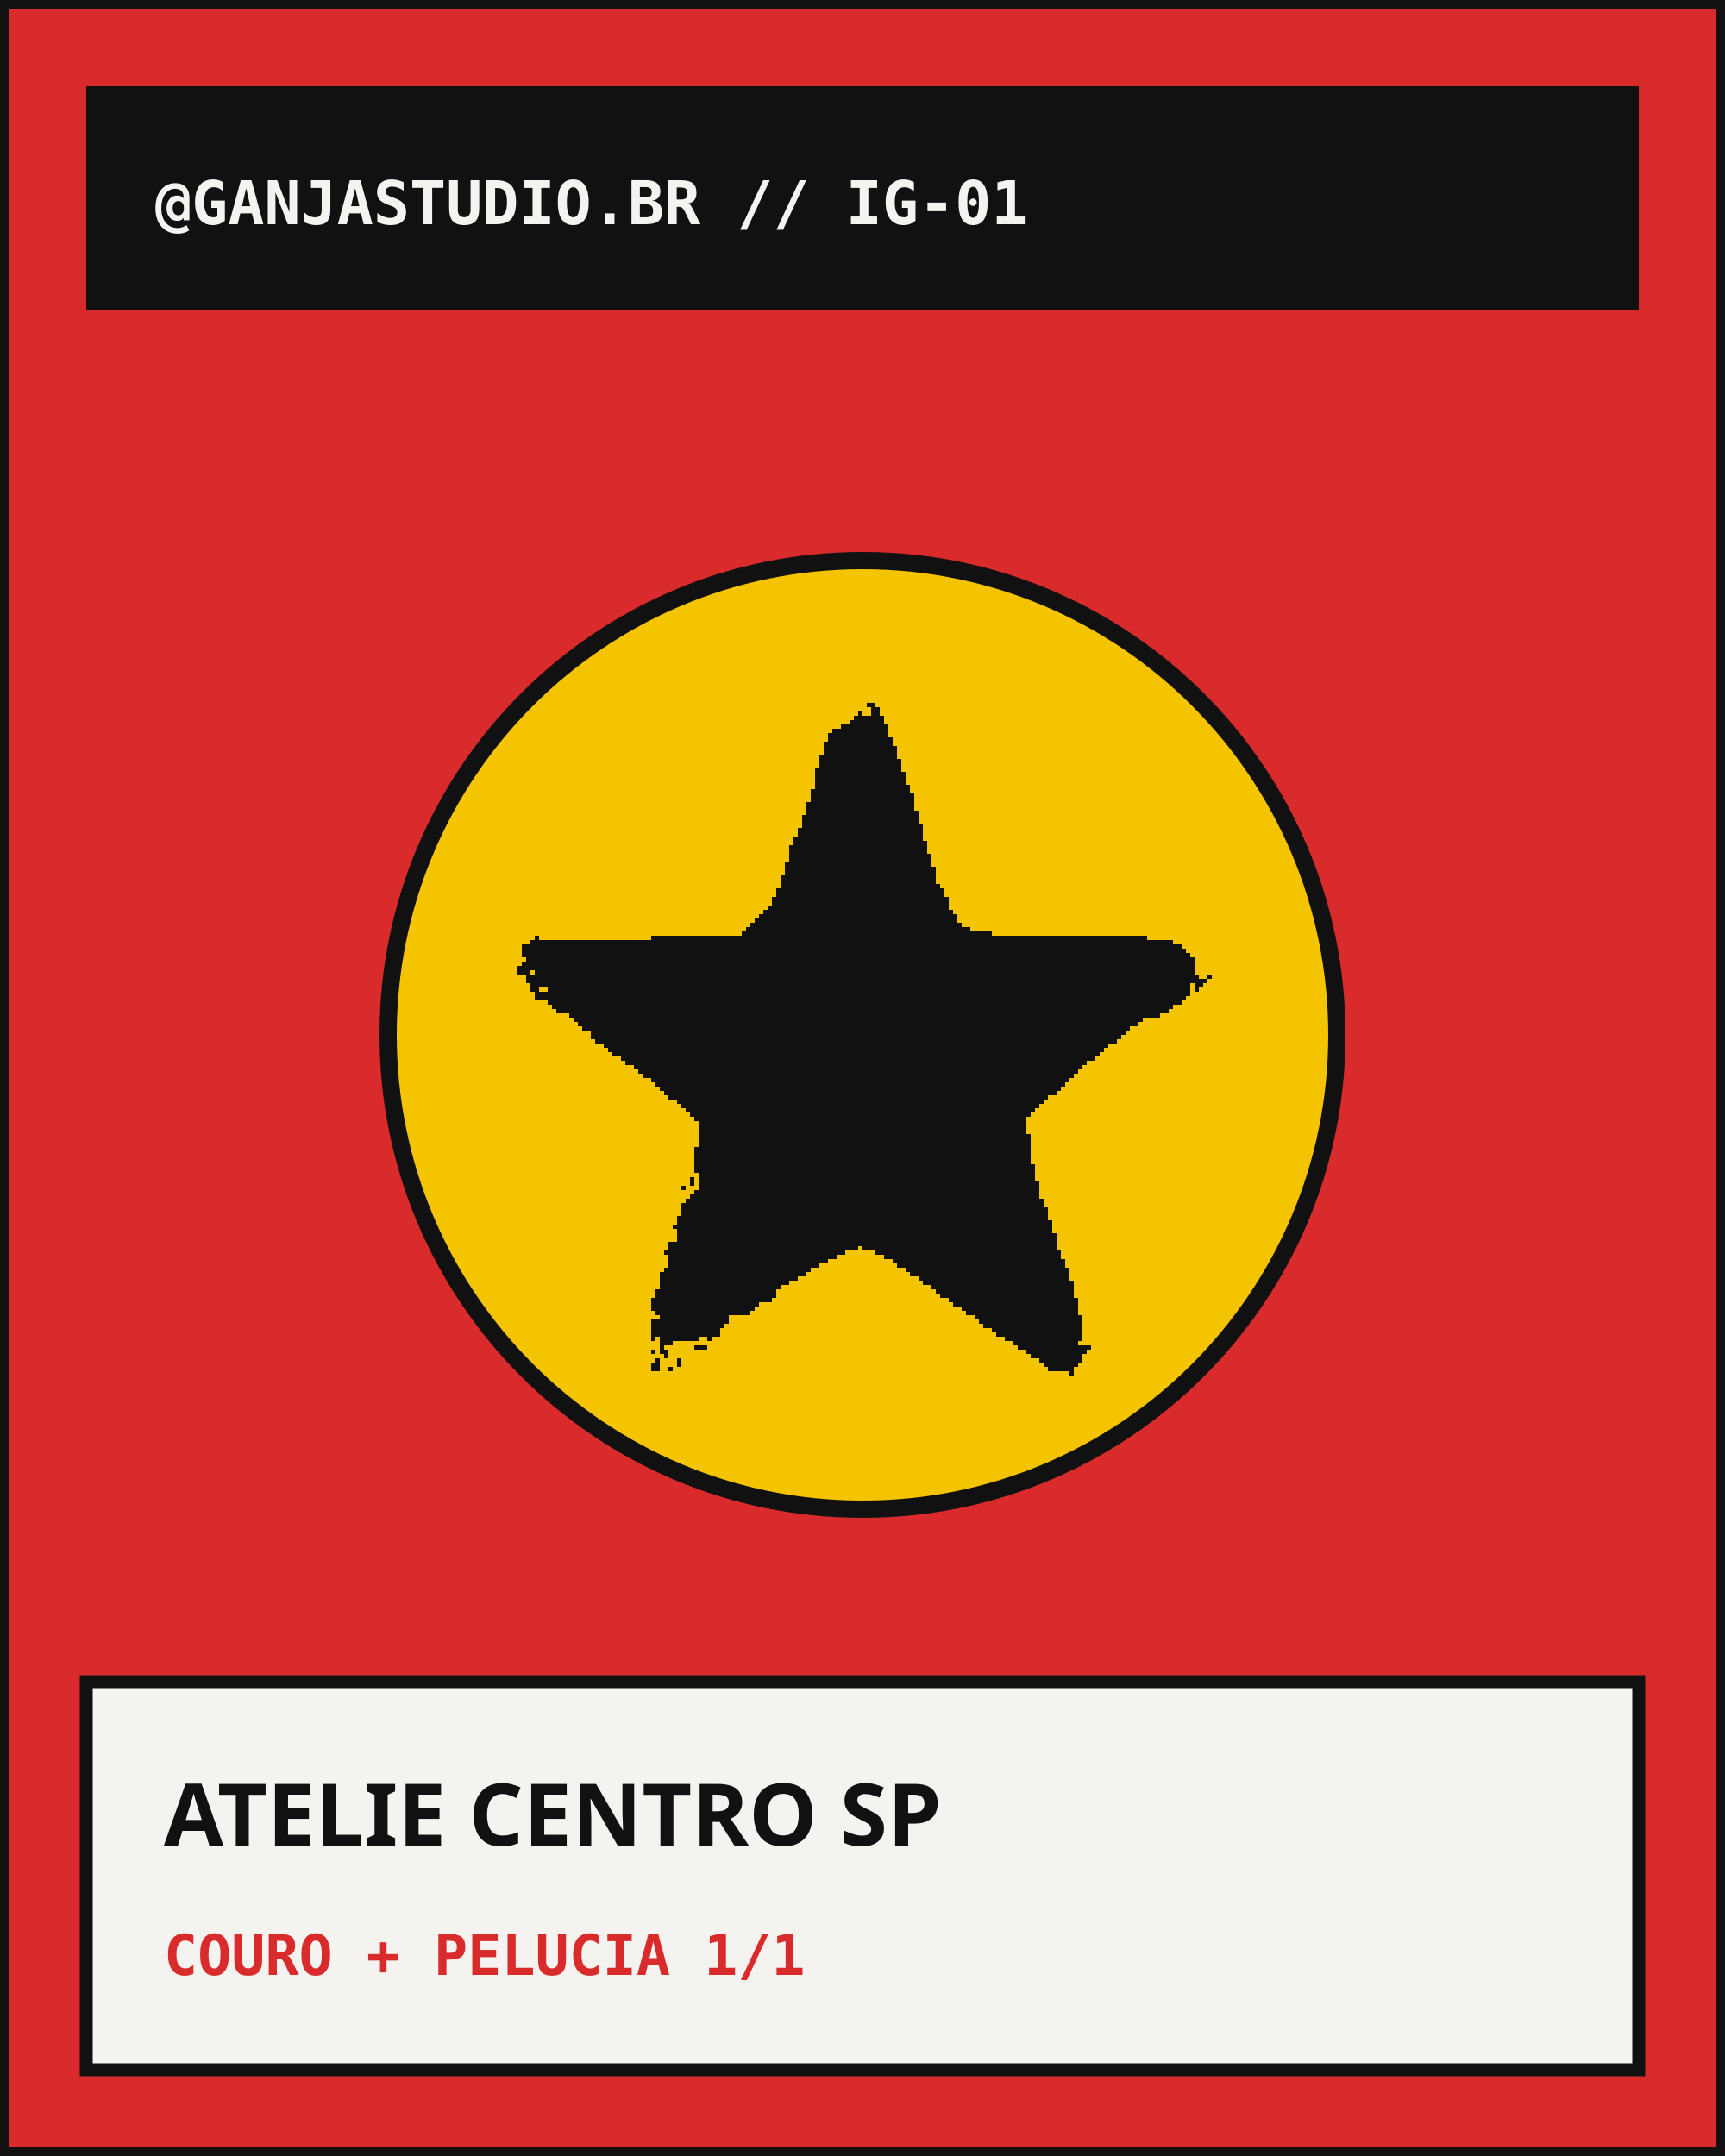
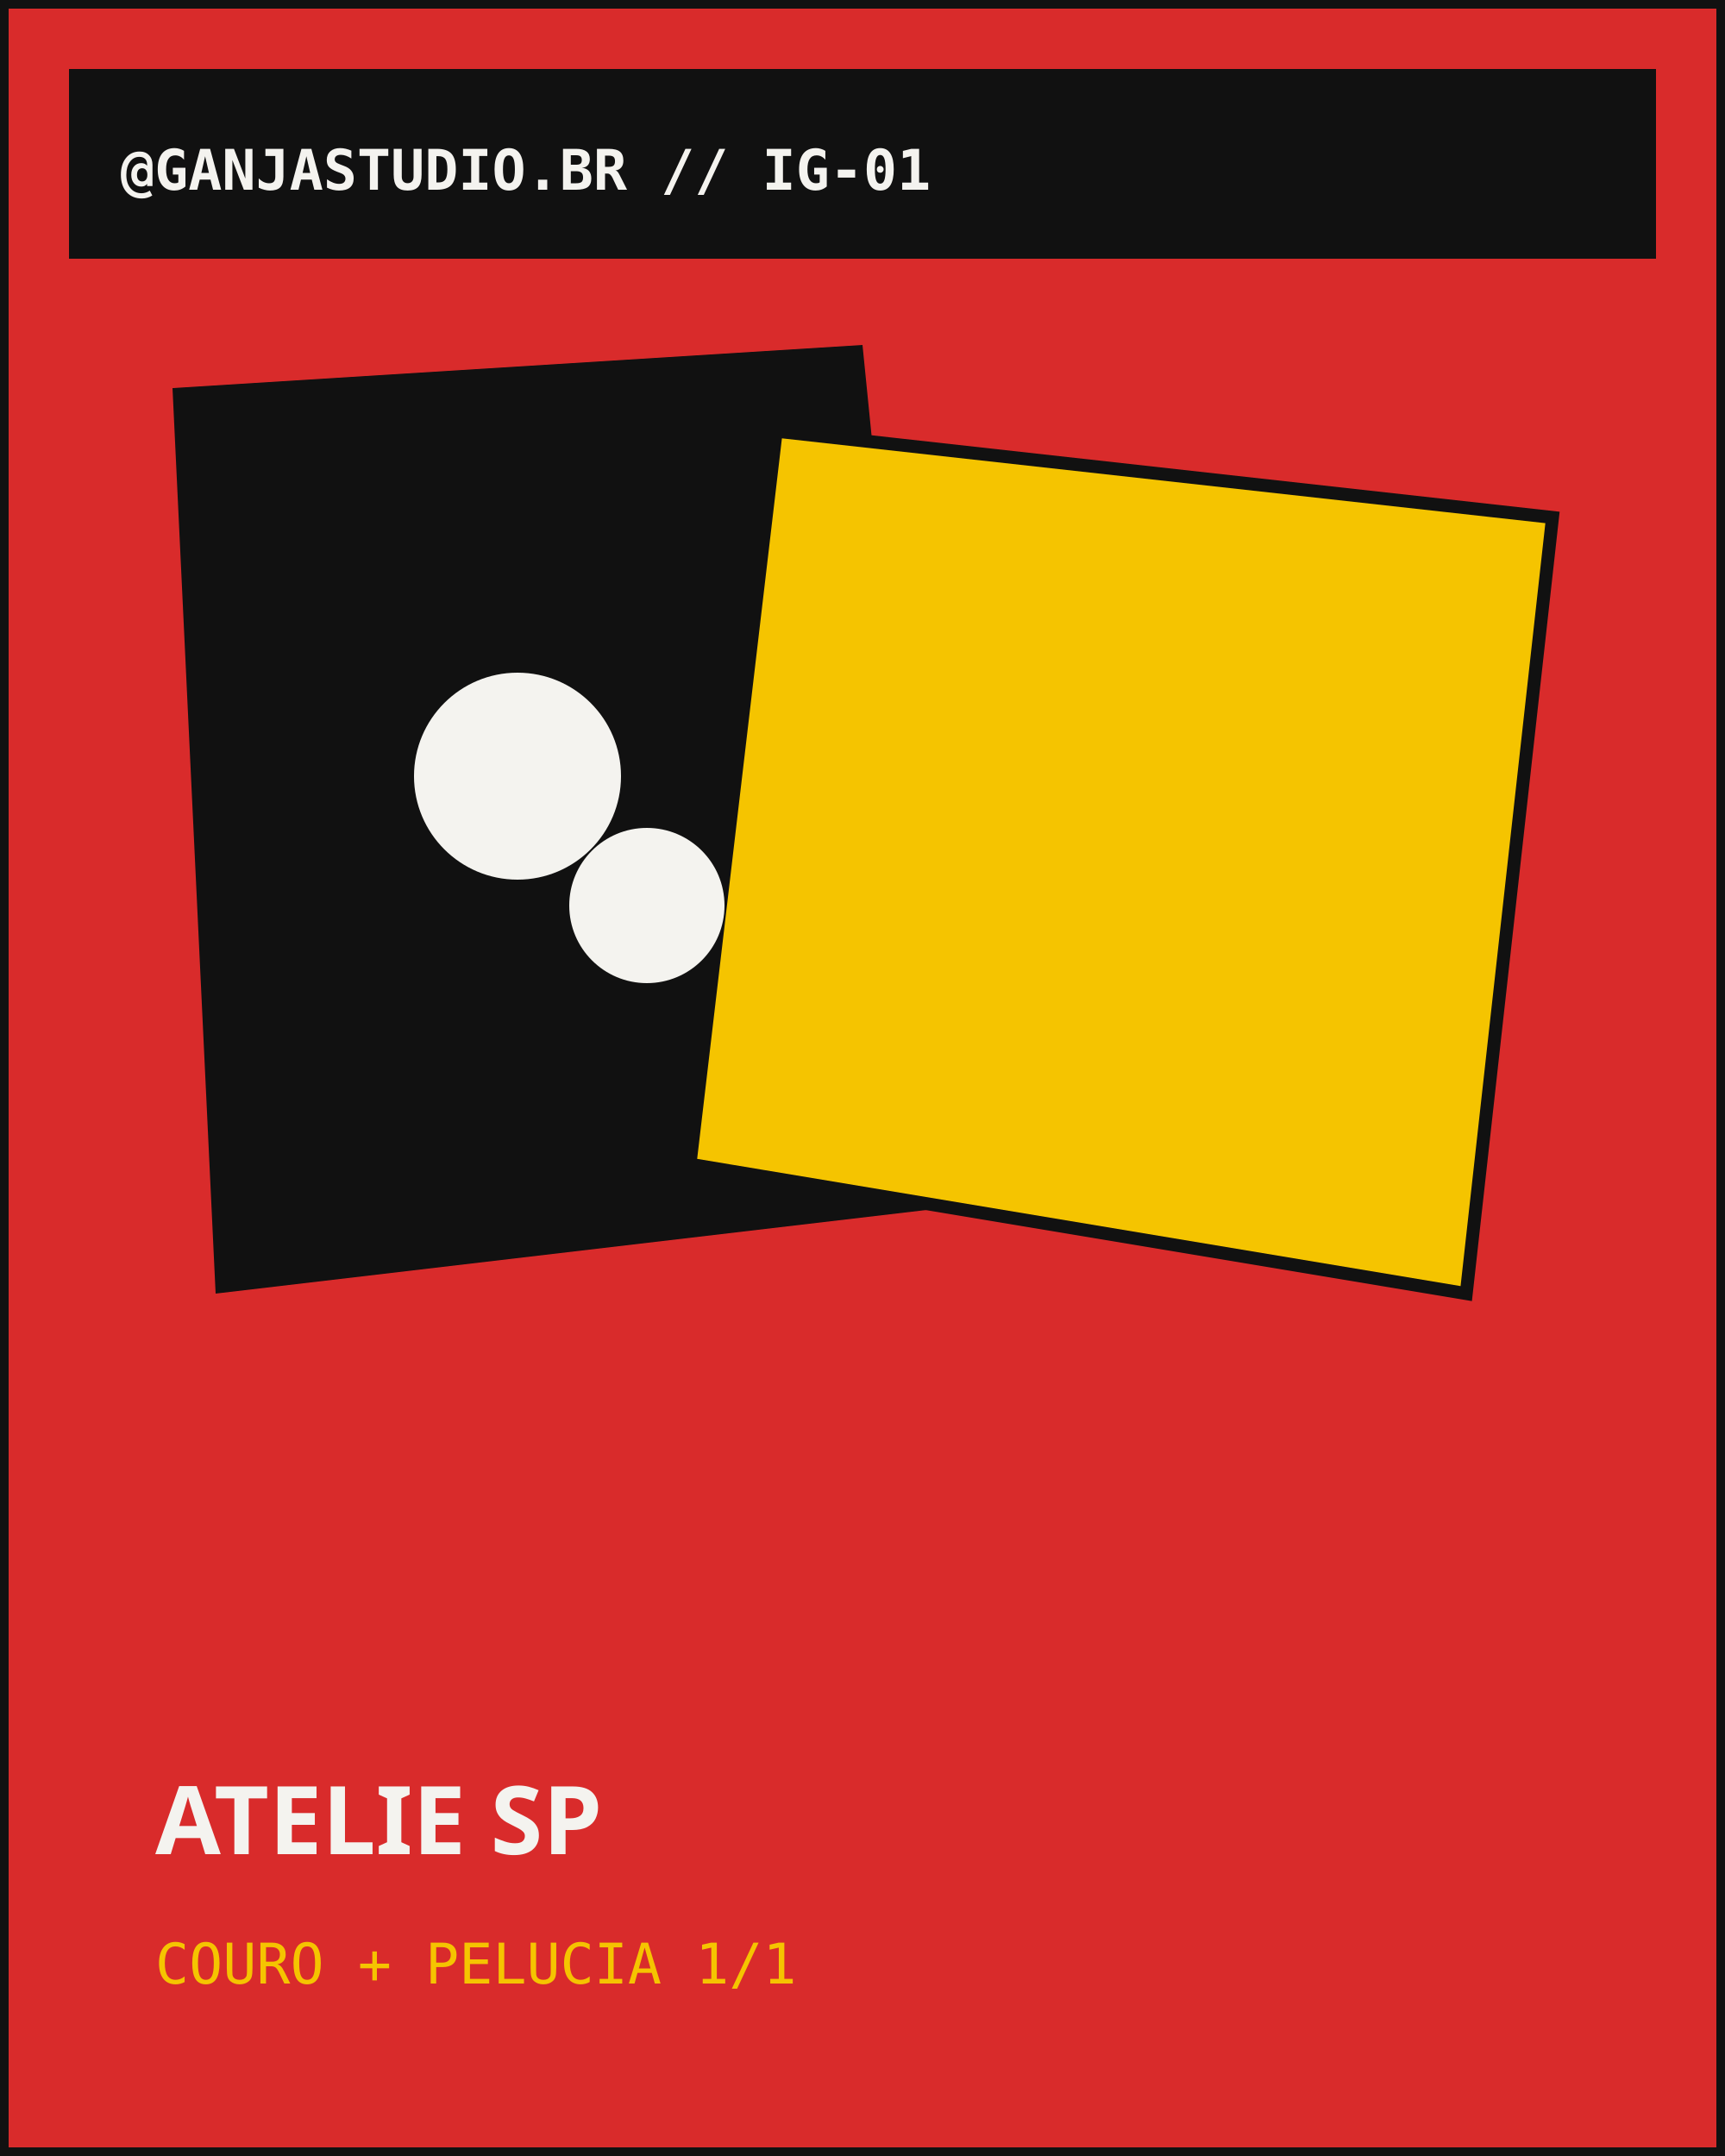
- <svg xmlns="http://www.w3.org/2000/svg" viewBox="0 0 400 500" aria-label="@ganjastudio.br - ATELIE CENTRO SP">
+ <svg xmlns="http://www.w3.org/2000/svg" viewBox="0 0 400 500" aria-label="@ganjastudio.br ig-01">
  <rect width="400" height="500" fill="#D92B2B" stroke="#111111" stroke-width="4" />
-   <rect x="20" y="20" width="360" height="52" fill="#111111" />
-   <text x="36" y="52" font-family="Space Mono, monospace" font-weight="700" font-size="14" fill="#F4F3EF">@GANJASTUDIO.BR // IG-01</text>
-   <circle cx="200" cy="240" r="110" fill="#F5C400" stroke="#111111" stroke-width="4" />
-   <g transform="translate(118, 162) scale(1.0)" fill="#111111">
-     <svg viewBox="258 257 163 157" width="163" height="157">
-       <path d="M341,258L343,258L343,259L344,259L344,261L345,261L345,263L346,263L346,266L347,266L347,268L348,268L348,271L349,271L349,274L350,274L350,277L351,277L351,279L352,279L352,283L353,283L353,286L354,286L354,290L355,290L355,293L356,293L356,296L357,296L357,300L358,300L358,301L359,301L359,303L360,303L360,306L361,306L361,307L362,307L362,309L363,309L363,310L365,310L365,311L370,311L370,312L406,312L406,313L412,313L412,314L414,314L414,315L415,315L415,316L416,316L416,317L417,317L417,321L418,321L418,322L420,322L420,323L419,323L419,324L418,324L418,325L417,325L417,323L416,323L416,326L415,326L415,327L414,327L414,328L412,328L412,329L411,329L411,330L409,330L409,331L405,331L405,332L404,332L404,333L402,333L402,334L401,334L401,335L400,335L400,336L399,336L399,337L397,337L397,338L396,338L396,339L395,339L395,340L394,340L394,341L392,341L392,342L391,342L391,343L390,343L390,344L389,344L389,345L388,345L388,346L387,346L387,347L386,347L386,348L385,348L385,349L383,349L383,350L382,350L382,351L381,351L381,352L380,352L380,353L379,353L379,354L378,354L378,358L379,358L379,365L380,365L380,369L381,369L381,373L382,373L382,375L383,375L383,378L384,378L384,381L385,381L385,385L386,385L386,387L387,387L387,389L388,389L388,392L389,392L389,396L390,396L390,400L391,400L391,406L390,406L390,407L393,407L393,408L392,408L392,409L391,409L391,411L390,411L390,412L389,412L389,414L388,414L388,413L383,413L383,412L382,412L382,411L381,411L381,410L379,410L379,409L378,409L378,408L376,408L376,407L375,407L375,406L373,406L373,405L371,405L371,404L370,404L370,403L368,403L368,402L367,402L367,401L366,401L366,400L364,400L364,399L363,399L363,398L361,398L361,397L360,397L360,396L358,396L358,395L357,395L357,394L356,394L356,393L354,393L354,392L353,392L353,391L351,391L351,390L350,390L350,389L348,389L348,388L347,388L347,387L345,387L345,386L343,386L343,385L340,385L340,384L339,384L339,385L336,385L336,386L334,386L334,387L332,387L332,388L330,388L330,389L328,389L328,390L327,390L327,391L325,391L325,392L323,392L323,393L321,393L321,394L320,394L320,396L319,396L319,397L316,397L316,398L315,398L315,399L314,399L314,400L309,400L309,402L308,402L308,403L307,403L307,405L305,405L305,406L304,406L304,405L302,405L302,406L296,406L296,407L294,407L294,408L295,408L295,410L294,410L294,409L293,409L293,405L292,405L292,406L291,406L291,401L293,401L293,400L292,400L292,399L291,399L291,396L292,396L292,394L293,394L293,390L294,390L294,389L295,389L295,386L294,386L294,385L295,385L295,383L297,383L297,380L296,380L296,379L297,379L297,377L298,377L298,374L299,374L299,373L300,373L300,372L301,372L301,371L302,371L302,367L301,367L301,361L302,361L302,355L301,355L301,354L300,354L300,353L299,353L299,352L298,352L298,351L297,351L297,350L295,350L295,349L294,349L294,348L293,348L293,347L292,347L292,346L291,346L291,345L289,345L289,344L288,344L288,343L287,343L287,342L285,342L285,341L284,341L284,340L282,340L282,339L281,339L281,338L280,338L280,337L278,337L278,336L277,336L277,334L275,334L275,333L274,333L274,332L273,332L273,331L272,331L272,330L269,330L269,329L268,329L268,328L267,328L267,327L264,327L264,325L263,325L263,323L262,323L262,321L260,321L260,319L261,319L261,318L262,318L262,317L261,317L261,314L263,314L263,313L264,313L264,312L265,312L265,313L291,313L291,312L312,312L312,311L313,311L313,310L314,310L314,309L315,309L315,308L316,308L316,307L317,307L317,306L318,306L318,305L319,305L319,303L320,303L320,301L321,301L321,298L322,298L322,295L323,295L323,291L324,291L324,289L325,289L325,287L326,287L326,284L327,284L327,281L328,281L328,278L329,278L329,273L330,273L330,270L331,270L331,267L332,267L332,265L333,265L333,264L335,264L335,263L337,263L337,262L338,262L338,261L339,261L339,260L340,260L340,261L342,261L342,259L341,259Z M264,320L263,320L263,321L264,321Z M420,321L421,321L421,322L420,322Z M266,324L265,324L265,325L267,325L267,324Z M300,368L301,368L301,370L300,370L300,369Z M298,370L299,370L299,371L298,371Z M301,407L304,407L304,408L301,408Z M291,408L292,408L292,409L291,409Z M292,410L293,410L293,413L291,413L291,411L292,411Z M297,410L298,410L298,412L297,412L297,411Z M295,412L296,412L296,413L295,413Z" />
-     </svg>
-   </g>
-   <rect x="20" y="390" width="360" height="90" fill="#F4F3EF" stroke="#111111" stroke-width="3" />
-   <text x="38" y="428" font-family="Syne, sans-serif" font-weight="800" font-size="20" fill="#111111">ATELIE CENTRO SP</text>
-   <text x="38" y="458" font-family="Space Mono, monospace" font-weight="700" font-size="13" fill="#D92B2B">COURO + PELUCIA 1/1</text>
+   <polygon points="40,90 200,80 220,280 50,300" fill="#111111" />
+   <polygon points="180,100 360,120 340,300 160,270" fill="#F5C400" stroke="#111111" stroke-width="3" />
+   <circle cx="120" cy="180" r="24" fill="#F4F3EF" />
+   <circle cx="150" cy="210" r="18" fill="#F4F3EF" />
+   <text x="36" y="430" font-family="Syne, sans-serif" font-size="22" font-weight="800" fill="#F4F3EF">ATELIE SP</text>
+   <text x="36" y="460" font-family="Space Mono, monospace" font-size="13" fill="#F5C400">COURO + PELUCIA 1/1</text>
+   <rect x="16" y="16" width="368" height="44" fill="#111111" />
+   <text x="28" y="44" font-family="Space Mono, monospace" font-size="13" font-weight="700" fill="#F4F3EF">@GANJASTUDIO.BR // IG-01</text>
</svg>
